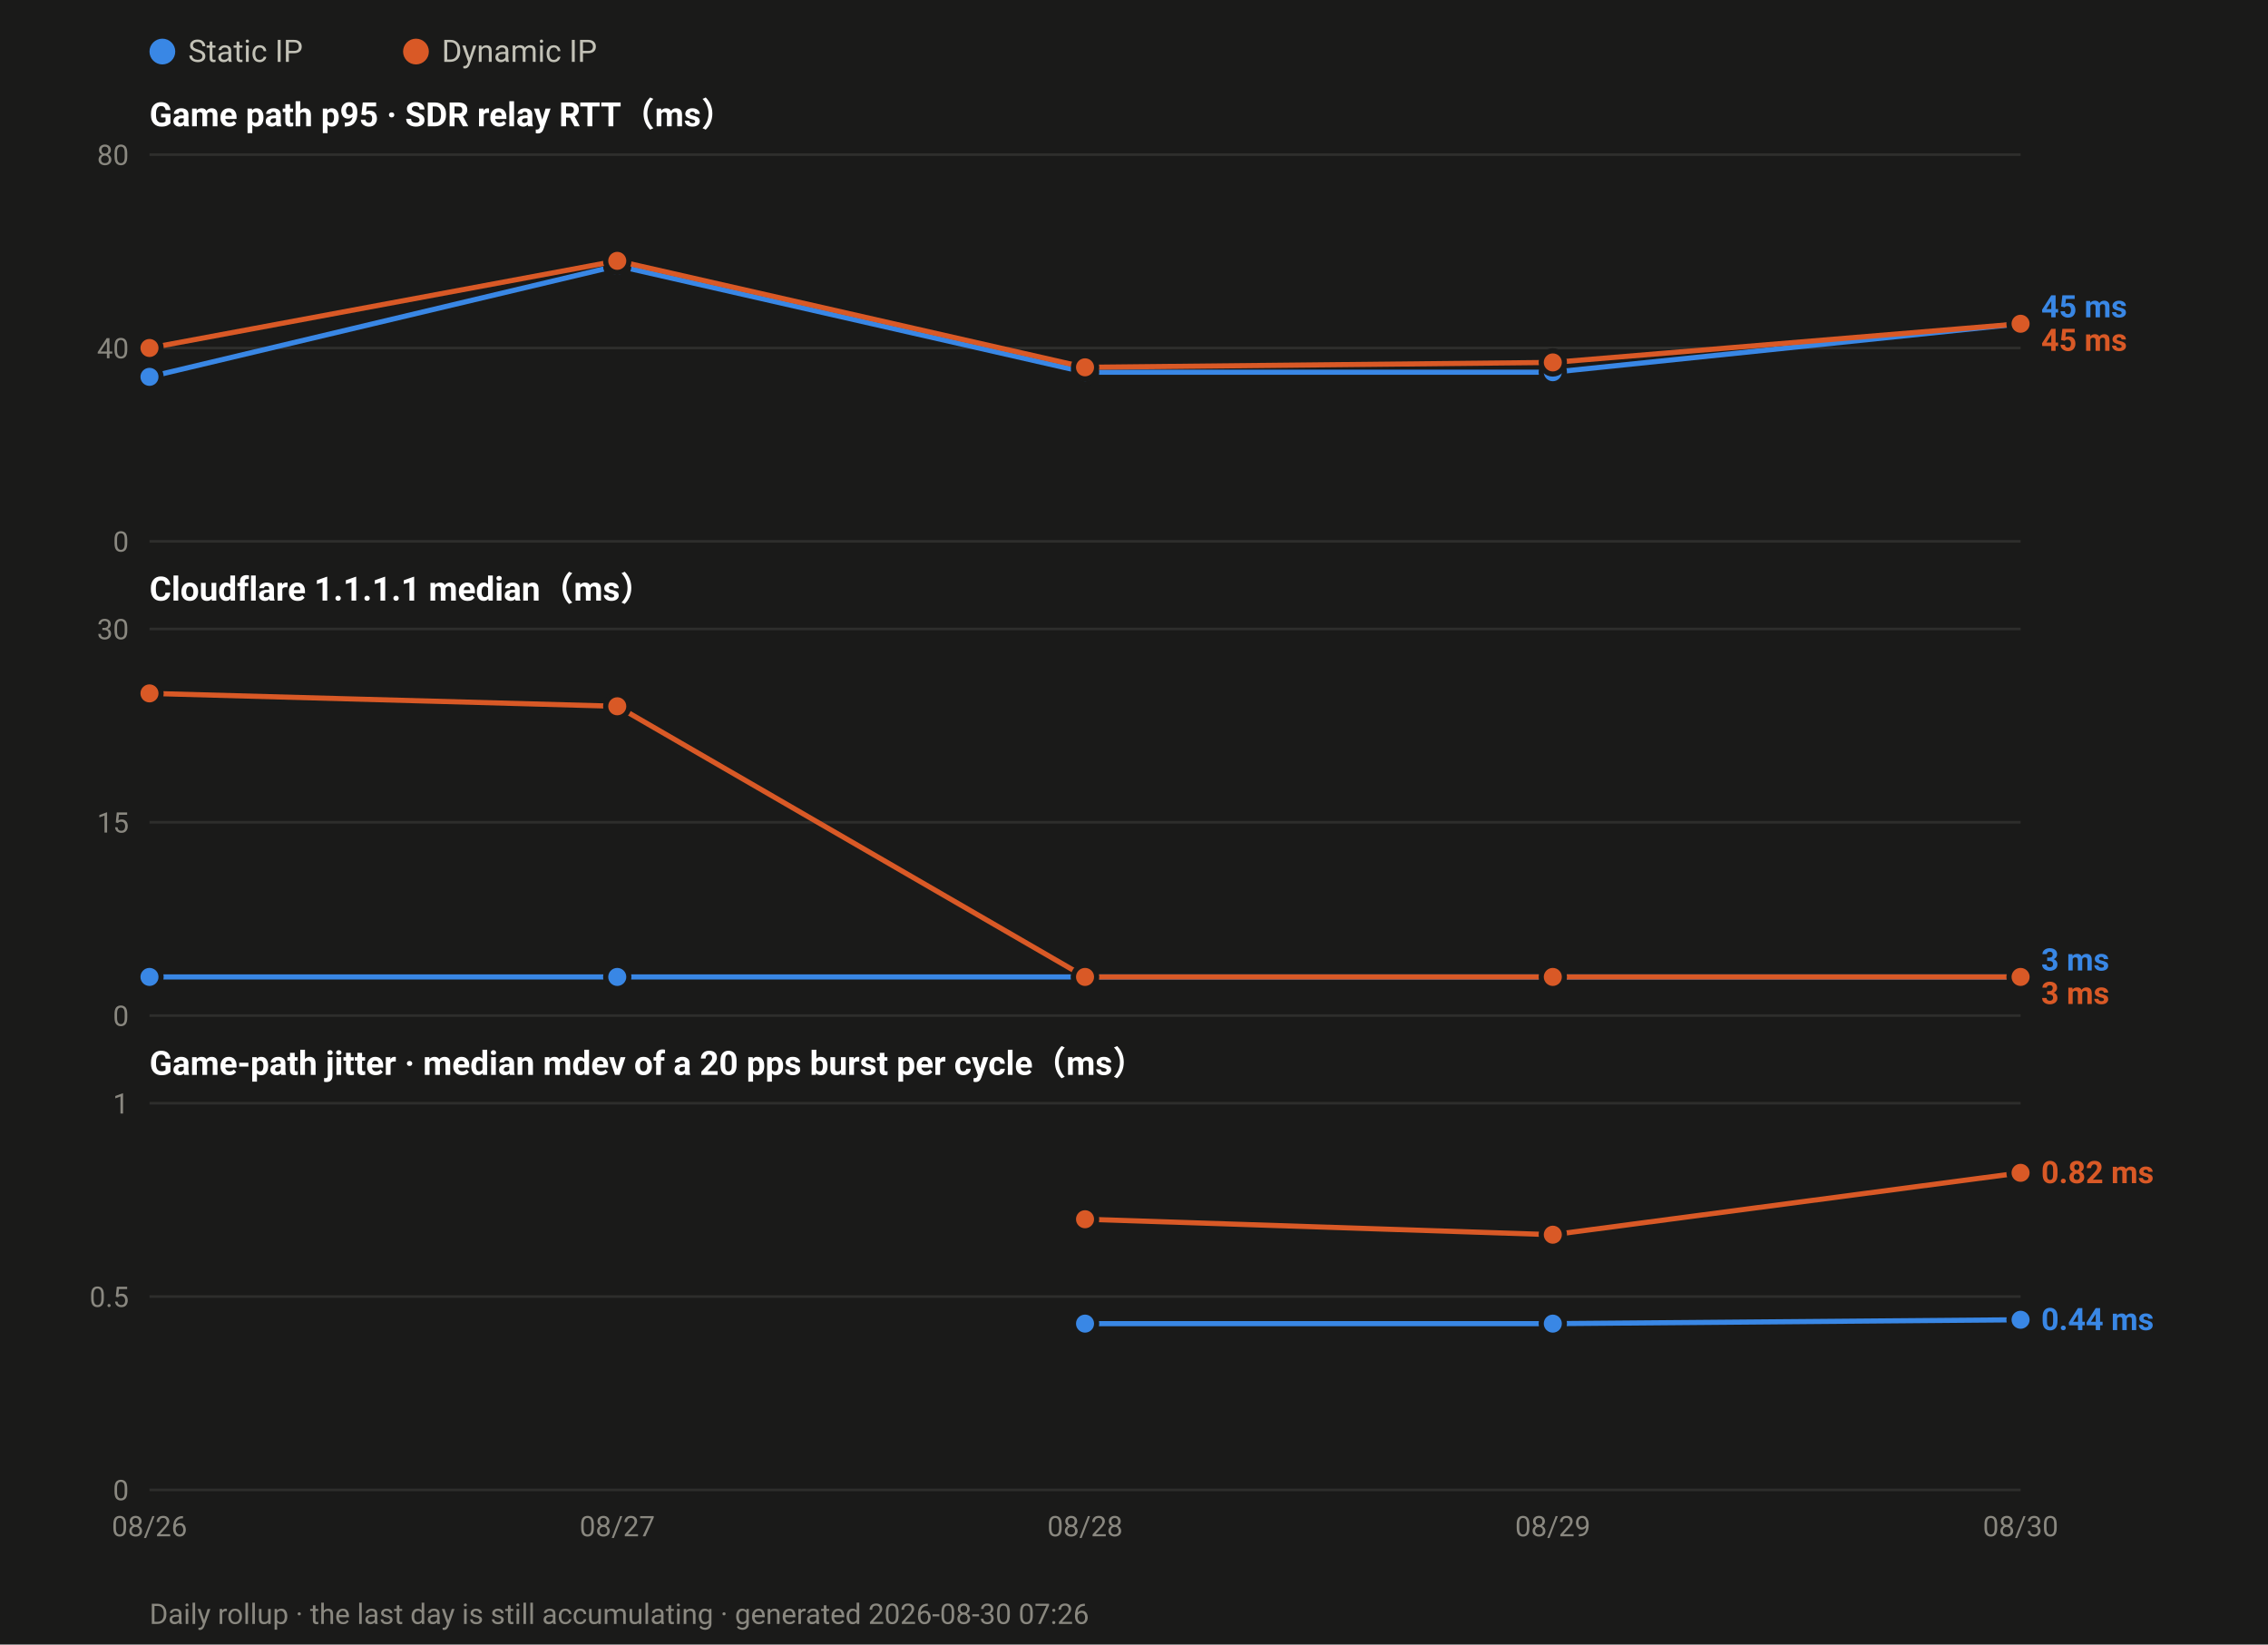
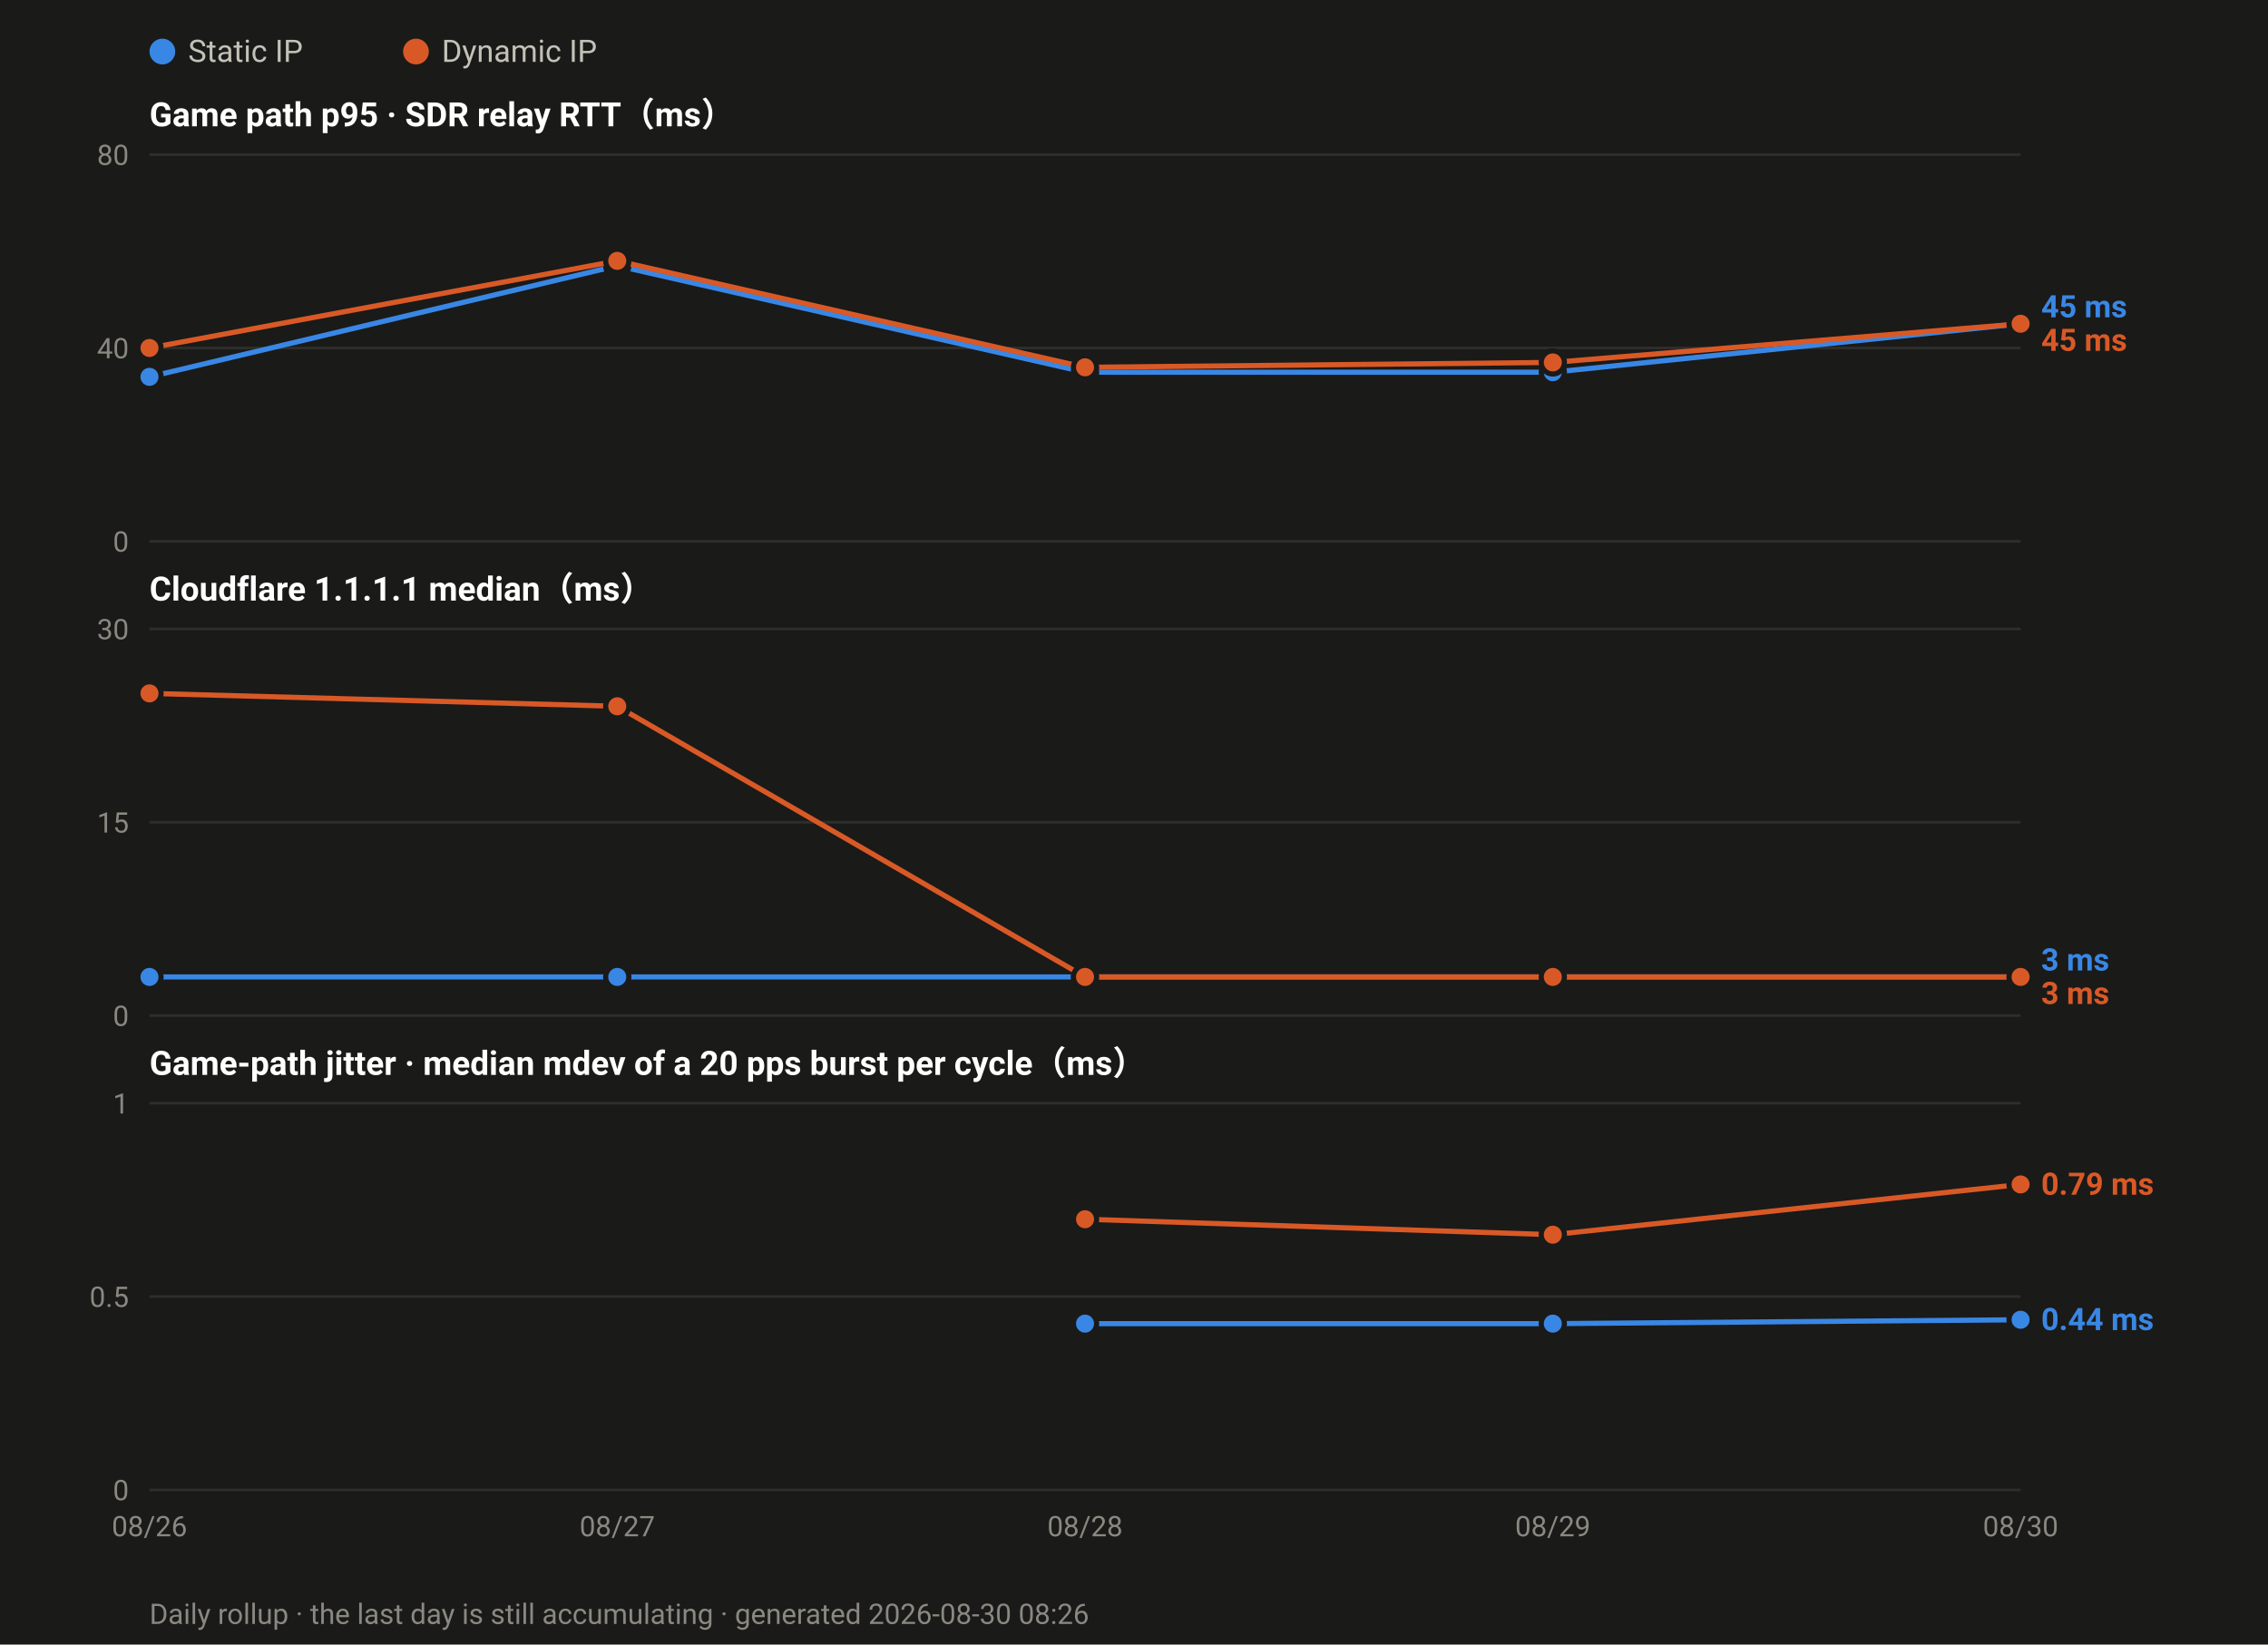
<svg xmlns="http://www.w3.org/2000/svg" width="880" height="638" viewBox="0 0 880 638" font-family="ui-sans-serif,-apple-system,Segoe UI,Roboto,Helvetica,Arial,sans-serif">
  <rect width="880" height="638" fill="#1a1a19" />
  <circle cx="63.0" cy="20" r="5" fill="#3987e5" />
  <text x="73.0" y="24" font-size="12" fill="#c3c2b7">Static IP</text>
  <circle cx="161.4" cy="20" r="5" fill="#d95926" />
  <text x="171.4" y="24" font-size="12" fill="#c3c2b7">Dynamic IP</text>
  <text x="58" y="49.0" font-size="13" font-weight="600" fill="#ffffff">Game path p95 · SDR relay RTT（ms）</text>
  <line x1="58" y1="210.0" x2="784.0" y2="210.0" stroke="#2e2e2c" stroke-width="1" />
  <text x="50" y="214.0" font-size="11" text-anchor="end" fill="#8a8880">0</text>
  <line x1="58" y1="135.0" x2="784.0" y2="135.0" stroke="#2e2e2c" stroke-width="1" />
  <text x="50" y="139.0" font-size="11" text-anchor="end" fill="#8a8880">40</text>
  <line x1="58" y1="60.0" x2="784.0" y2="60.0" stroke="#2e2e2c" stroke-width="1" />
  <text x="50" y="64.0" font-size="11" text-anchor="end" fill="#8a8880">80</text>
  <polyline fill="none" stroke="#3987e5" stroke-width="2" stroke-linejoin="round" points="58.0,146.2 239.5,103.1 421.0,144.4 602.5,144.4 784.0,125.6" />
  <circle cx="58.0" cy="146.2" r="4.5" fill="#3987e5" stroke="#1a1a19" stroke-width="2" />
  <circle cx="239.5" cy="103.1" r="4.5" fill="#3987e5" stroke="#1a1a19" stroke-width="2" />
  <circle cx="421.0" cy="144.4" r="4.5" fill="#3987e5" stroke="#1a1a19" stroke-width="2" />
  <circle cx="602.5" cy="144.4" r="4.5" fill="#3987e5" stroke="#1a1a19" stroke-width="2" />
  <circle cx="784.0" cy="125.6" r="4.5" fill="#3987e5" stroke="#1a1a19" stroke-width="2" />
  <polyline fill="none" stroke="#d95926" stroke-width="2" stroke-linejoin="round" points="58.0,135.0 239.5,101.2 421.0,142.5 602.5,140.6 784.0,125.6" />
  <circle cx="58.0" cy="135.0" r="4.5" fill="#d95926" stroke="#1a1a19" stroke-width="2" />
  <circle cx="239.5" cy="101.2" r="4.5" fill="#d95926" stroke="#1a1a19" stroke-width="2" />
  <circle cx="421.0" cy="142.5" r="4.5" fill="#d95926" stroke="#1a1a19" stroke-width="2" />
  <circle cx="602.5" cy="140.6" r="4.5" fill="#d95926" stroke="#1a1a19" stroke-width="2" />
  <circle cx="784.0" cy="125.6" r="4.5" fill="#d95926" stroke="#1a1a19" stroke-width="2" />
  <text x="792.0" y="123.1" font-size="12" font-weight="600" fill="#3987e5">45 ms</text>
  <text x="792.0" y="136.1" font-size="12" font-weight="600" fill="#d95926">45 ms</text>
  <text x="58" y="233.0" font-size="13" font-weight="600" fill="#ffffff">Cloudflare 1.1.1.1 median（ms）</text>
  <line x1="58" y1="394.0" x2="784.0" y2="394.0" stroke="#2e2e2c" stroke-width="1" />
  <text x="50" y="398.0" font-size="11" text-anchor="end" fill="#8a8880">0</text>
  <line x1="58" y1="319.0" x2="784.0" y2="319.0" stroke="#2e2e2c" stroke-width="1" />
  <text x="50" y="323.0" font-size="11" text-anchor="end" fill="#8a8880">15</text>
  <line x1="58" y1="244.0" x2="784.0" y2="244.0" stroke="#2e2e2c" stroke-width="1" />
  <text x="50" y="248.0" font-size="11" text-anchor="end" fill="#8a8880">30</text>
  <polyline fill="none" stroke="#3987e5" stroke-width="2" stroke-linejoin="round" points="58.0,379.0 239.5,379.0 421.0,379.0 602.5,379.0 784.0,379.0" />
  <circle cx="58.0" cy="379.0" r="4.5" fill="#3987e5" stroke="#1a1a19" stroke-width="2" />
  <circle cx="239.5" cy="379.0" r="4.5" fill="#3987e5" stroke="#1a1a19" stroke-width="2" />
  <circle cx="421.0" cy="379.0" r="4.5" fill="#3987e5" stroke="#1a1a19" stroke-width="2" />
  <circle cx="602.5" cy="379.0" r="4.5" fill="#3987e5" stroke="#1a1a19" stroke-width="2" />
  <circle cx="784.0" cy="379.0" r="4.5" fill="#3987e5" stroke="#1a1a19" stroke-width="2" />
  <polyline fill="none" stroke="#d95926" stroke-width="2" stroke-linejoin="round" points="58.0,269.0 239.5,274.0 421.0,379.0 602.5,379.0 784.0,379.0" />
  <circle cx="58.0" cy="269.0" r="4.5" fill="#d95926" stroke="#1a1a19" stroke-width="2" />
  <circle cx="239.5" cy="274.0" r="4.5" fill="#d95926" stroke="#1a1a19" stroke-width="2" />
  <circle cx="421.0" cy="379.0" r="4.5" fill="#d95926" stroke="#1a1a19" stroke-width="2" />
  <circle cx="602.5" cy="379.0" r="4.5" fill="#d95926" stroke="#1a1a19" stroke-width="2" />
  <circle cx="784.0" cy="379.0" r="4.5" fill="#d95926" stroke="#1a1a19" stroke-width="2" />
  <text x="792.0" y="376.5" font-size="12" font-weight="600" fill="#3987e5">3 ms</text>
  <text x="792.0" y="389.5" font-size="12" font-weight="600" fill="#d95926">3 ms</text>
  <text x="58" y="417.0" font-size="13" font-weight="600" fill="#ffffff">Game-path jitter · median mdev of a 20 pps burst per cycle（ms）</text>
  <line x1="58" y1="578.0" x2="784.0" y2="578.0" stroke="#2e2e2c" stroke-width="1" />
  <text x="50" y="582.0" font-size="11" text-anchor="end" fill="#8a8880">0</text>
  <line x1="58" y1="503.0" x2="784.0" y2="503.0" stroke="#2e2e2c" stroke-width="1" />
  <text x="50" y="507.0" font-size="11" text-anchor="end" fill="#8a8880">0.5</text>
  <line x1="58" y1="428.0" x2="784.0" y2="428.0" stroke="#2e2e2c" stroke-width="1" />
  <text x="50" y="432.0" font-size="11" text-anchor="end" fill="#8a8880">1</text>
  <polyline fill="none" stroke="#3987e5" stroke-width="2" stroke-linejoin="round" points="421.0,513.5 602.5,513.5 784.0,512.0" />
  <circle cx="421.0" cy="513.5" r="4.5" fill="#3987e5" stroke="#1a1a19" stroke-width="2" />
  <circle cx="602.5" cy="513.5" r="4.5" fill="#3987e5" stroke="#1a1a19" stroke-width="2" />
  <circle cx="784.0" cy="512.0" r="4.5" fill="#3987e5" stroke="#1a1a19" stroke-width="2" />
-   <polyline fill="none" stroke="#d95926" stroke-width="2" stroke-linejoin="round" points="421.0,473.0 602.5,479.0 784.0,455.0" />
+   <polyline fill="none" stroke="#d95926" stroke-width="2" stroke-linejoin="round" points="421.0,473.0 602.5,479.0 784.0,459.5" />
  <circle cx="421.0" cy="473.0" r="4.5" fill="#d95926" stroke="#1a1a19" stroke-width="2" />
  <circle cx="602.5" cy="479.0" r="4.5" fill="#d95926" stroke="#1a1a19" stroke-width="2" />
-   <circle cx="784.0" cy="455.0" r="4.5" fill="#d95926" stroke="#1a1a19" stroke-width="2" />
-   <text x="792.0" y="459.0" font-size="12" font-weight="600" fill="#d95926">0.82 ms</text>
+   <circle cx="784.0" cy="459.5" r="4.5" fill="#d95926" stroke="#1a1a19" stroke-width="2" />
+   <text x="792.0" y="463.5" font-size="12" font-weight="600" fill="#d95926">0.79 ms</text>
  <text x="792.0" y="516.0" font-size="12" font-weight="600" fill="#3987e5">0.44 ms</text>
  <text x="58.0" y="596.0" font-size="11" text-anchor="middle" fill="#8a8880">08/26</text>
  <text x="239.5" y="596.0" font-size="11" text-anchor="middle" fill="#8a8880">08/27</text>
  <text x="421.0" y="596.0" font-size="11" text-anchor="middle" fill="#8a8880">08/28</text>
  <text x="602.5" y="596.0" font-size="11" text-anchor="middle" fill="#8a8880">08/29</text>
  <text x="784.0" y="596.0" font-size="11" text-anchor="middle" fill="#8a8880">08/30</text>
-   <text x="58" y="630" font-size="11" fill="#8a8880">Daily rollup · the last day is still accumulating · generated 2026-08-30 07:26</text>
+   <text x="58" y="630" font-size="11" fill="#8a8880">Daily rollup · the last day is still accumulating · generated 2026-08-30 08:26</text>
</svg>
